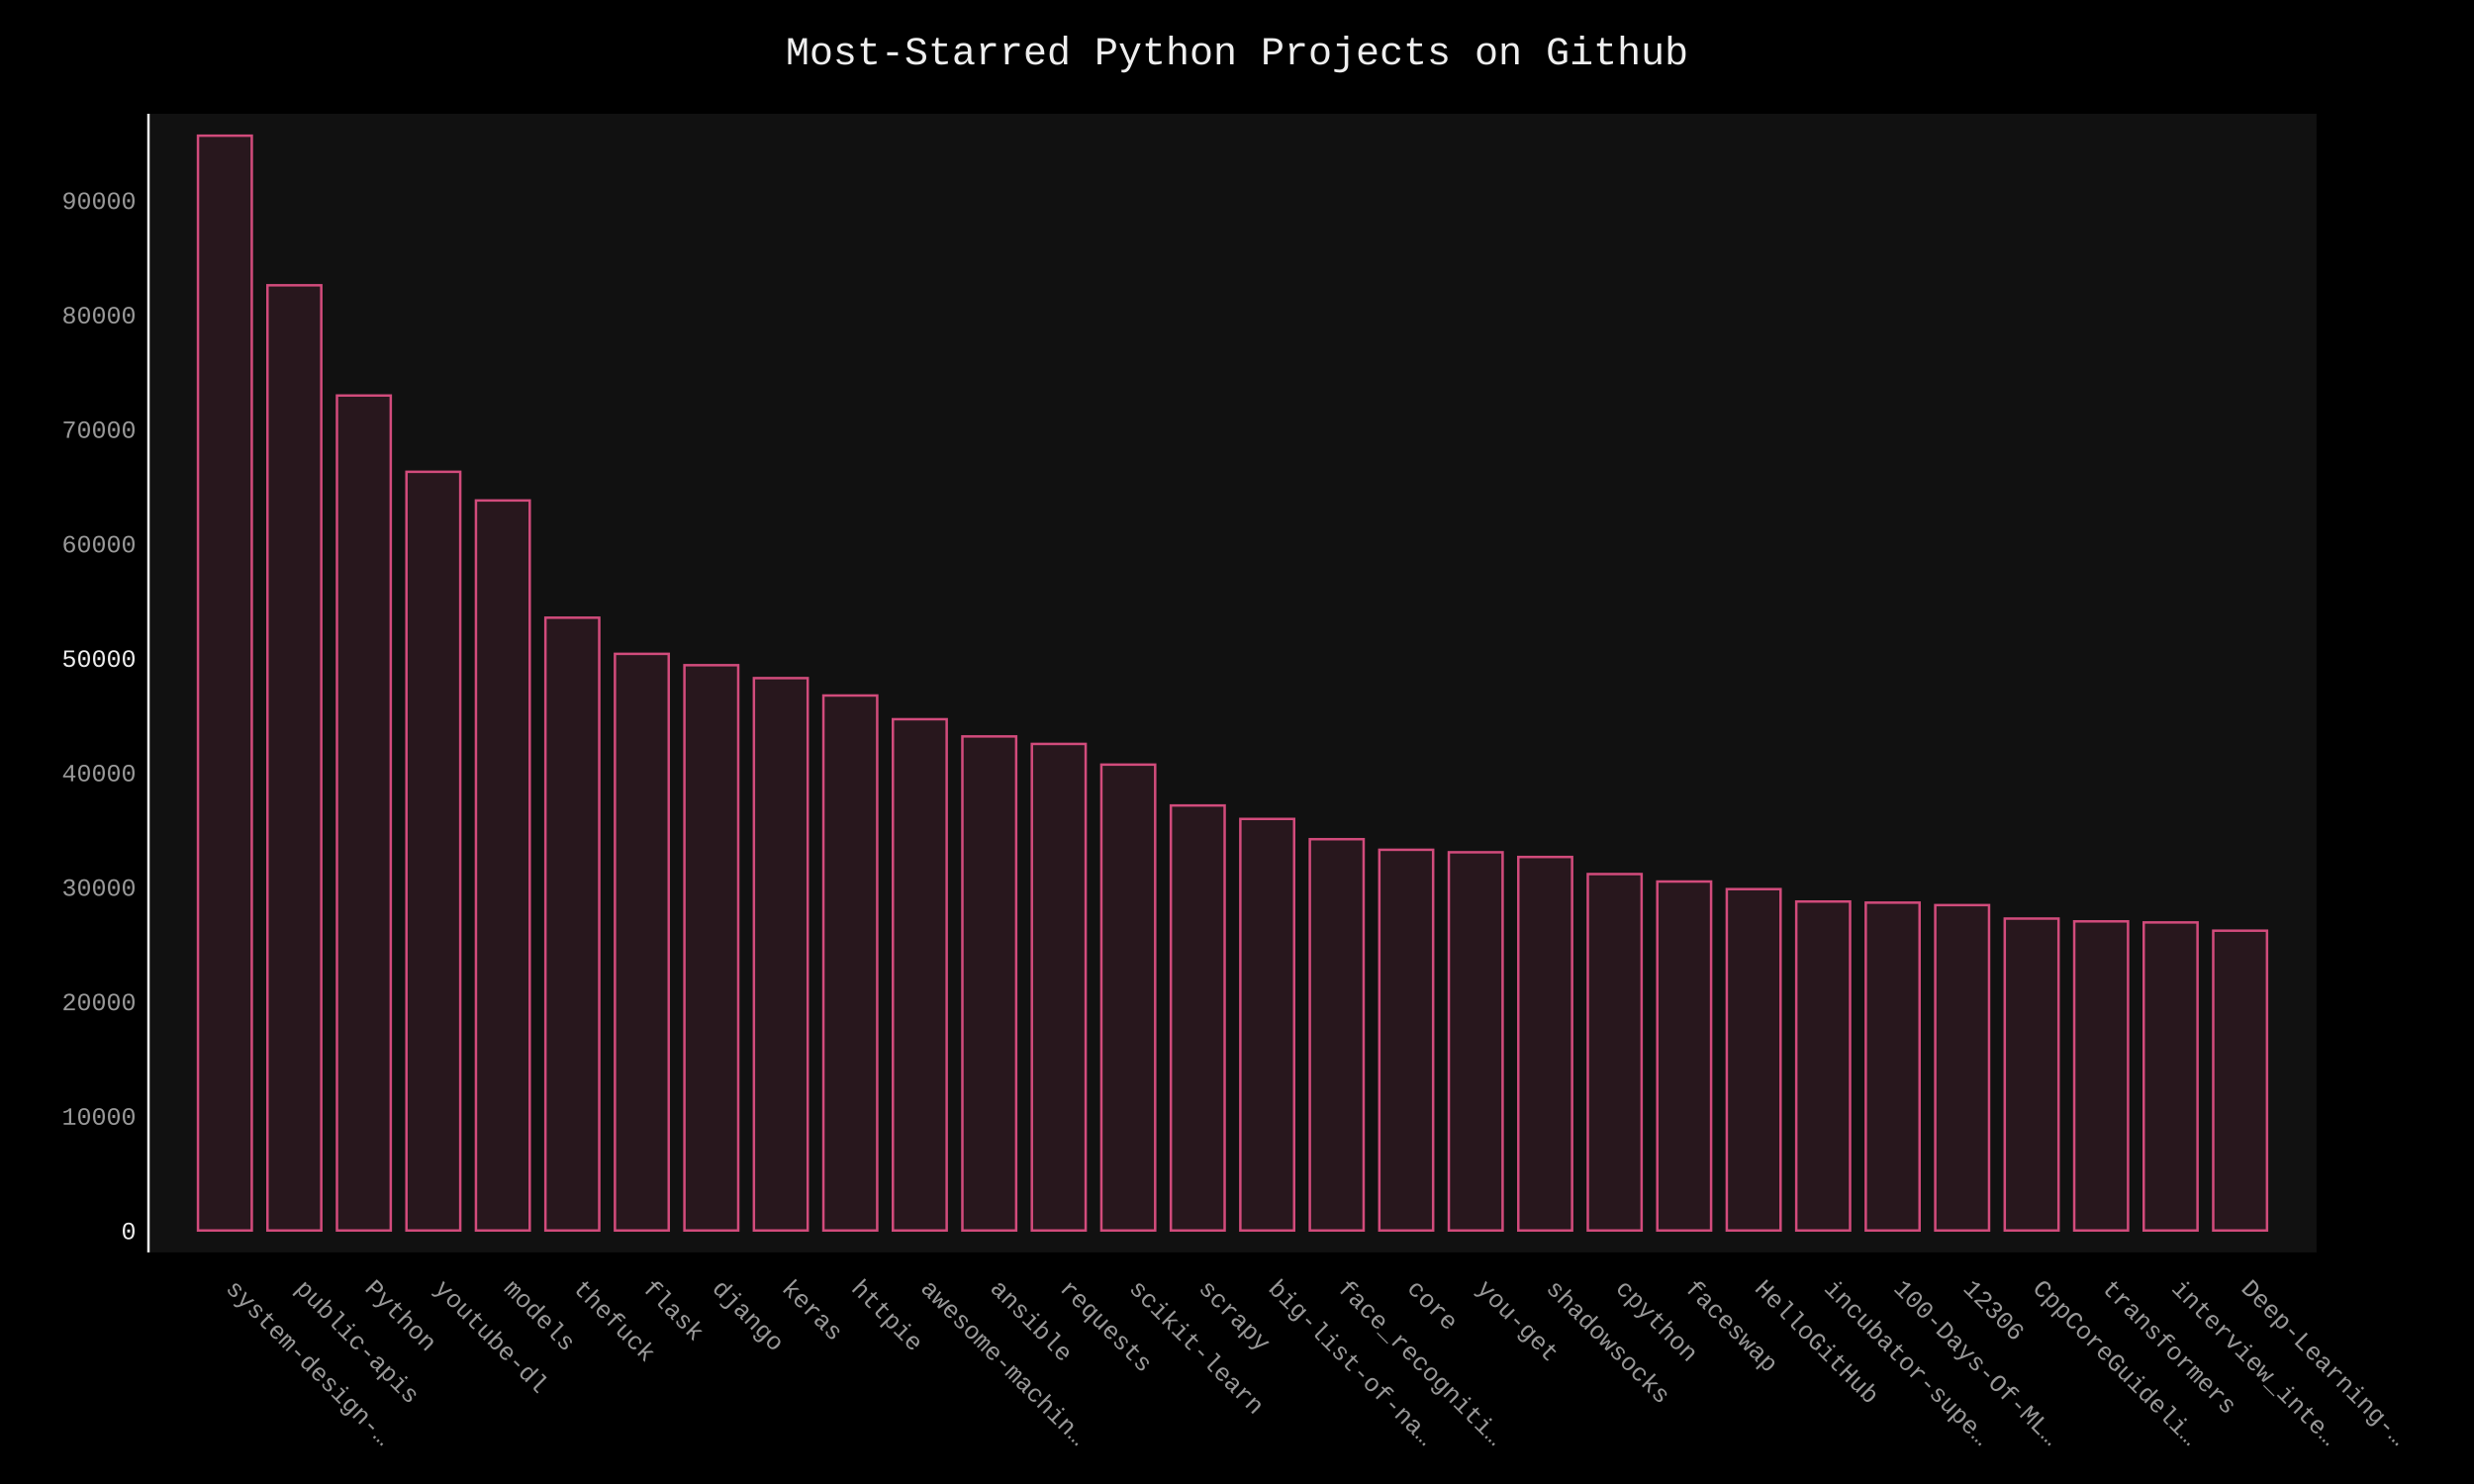
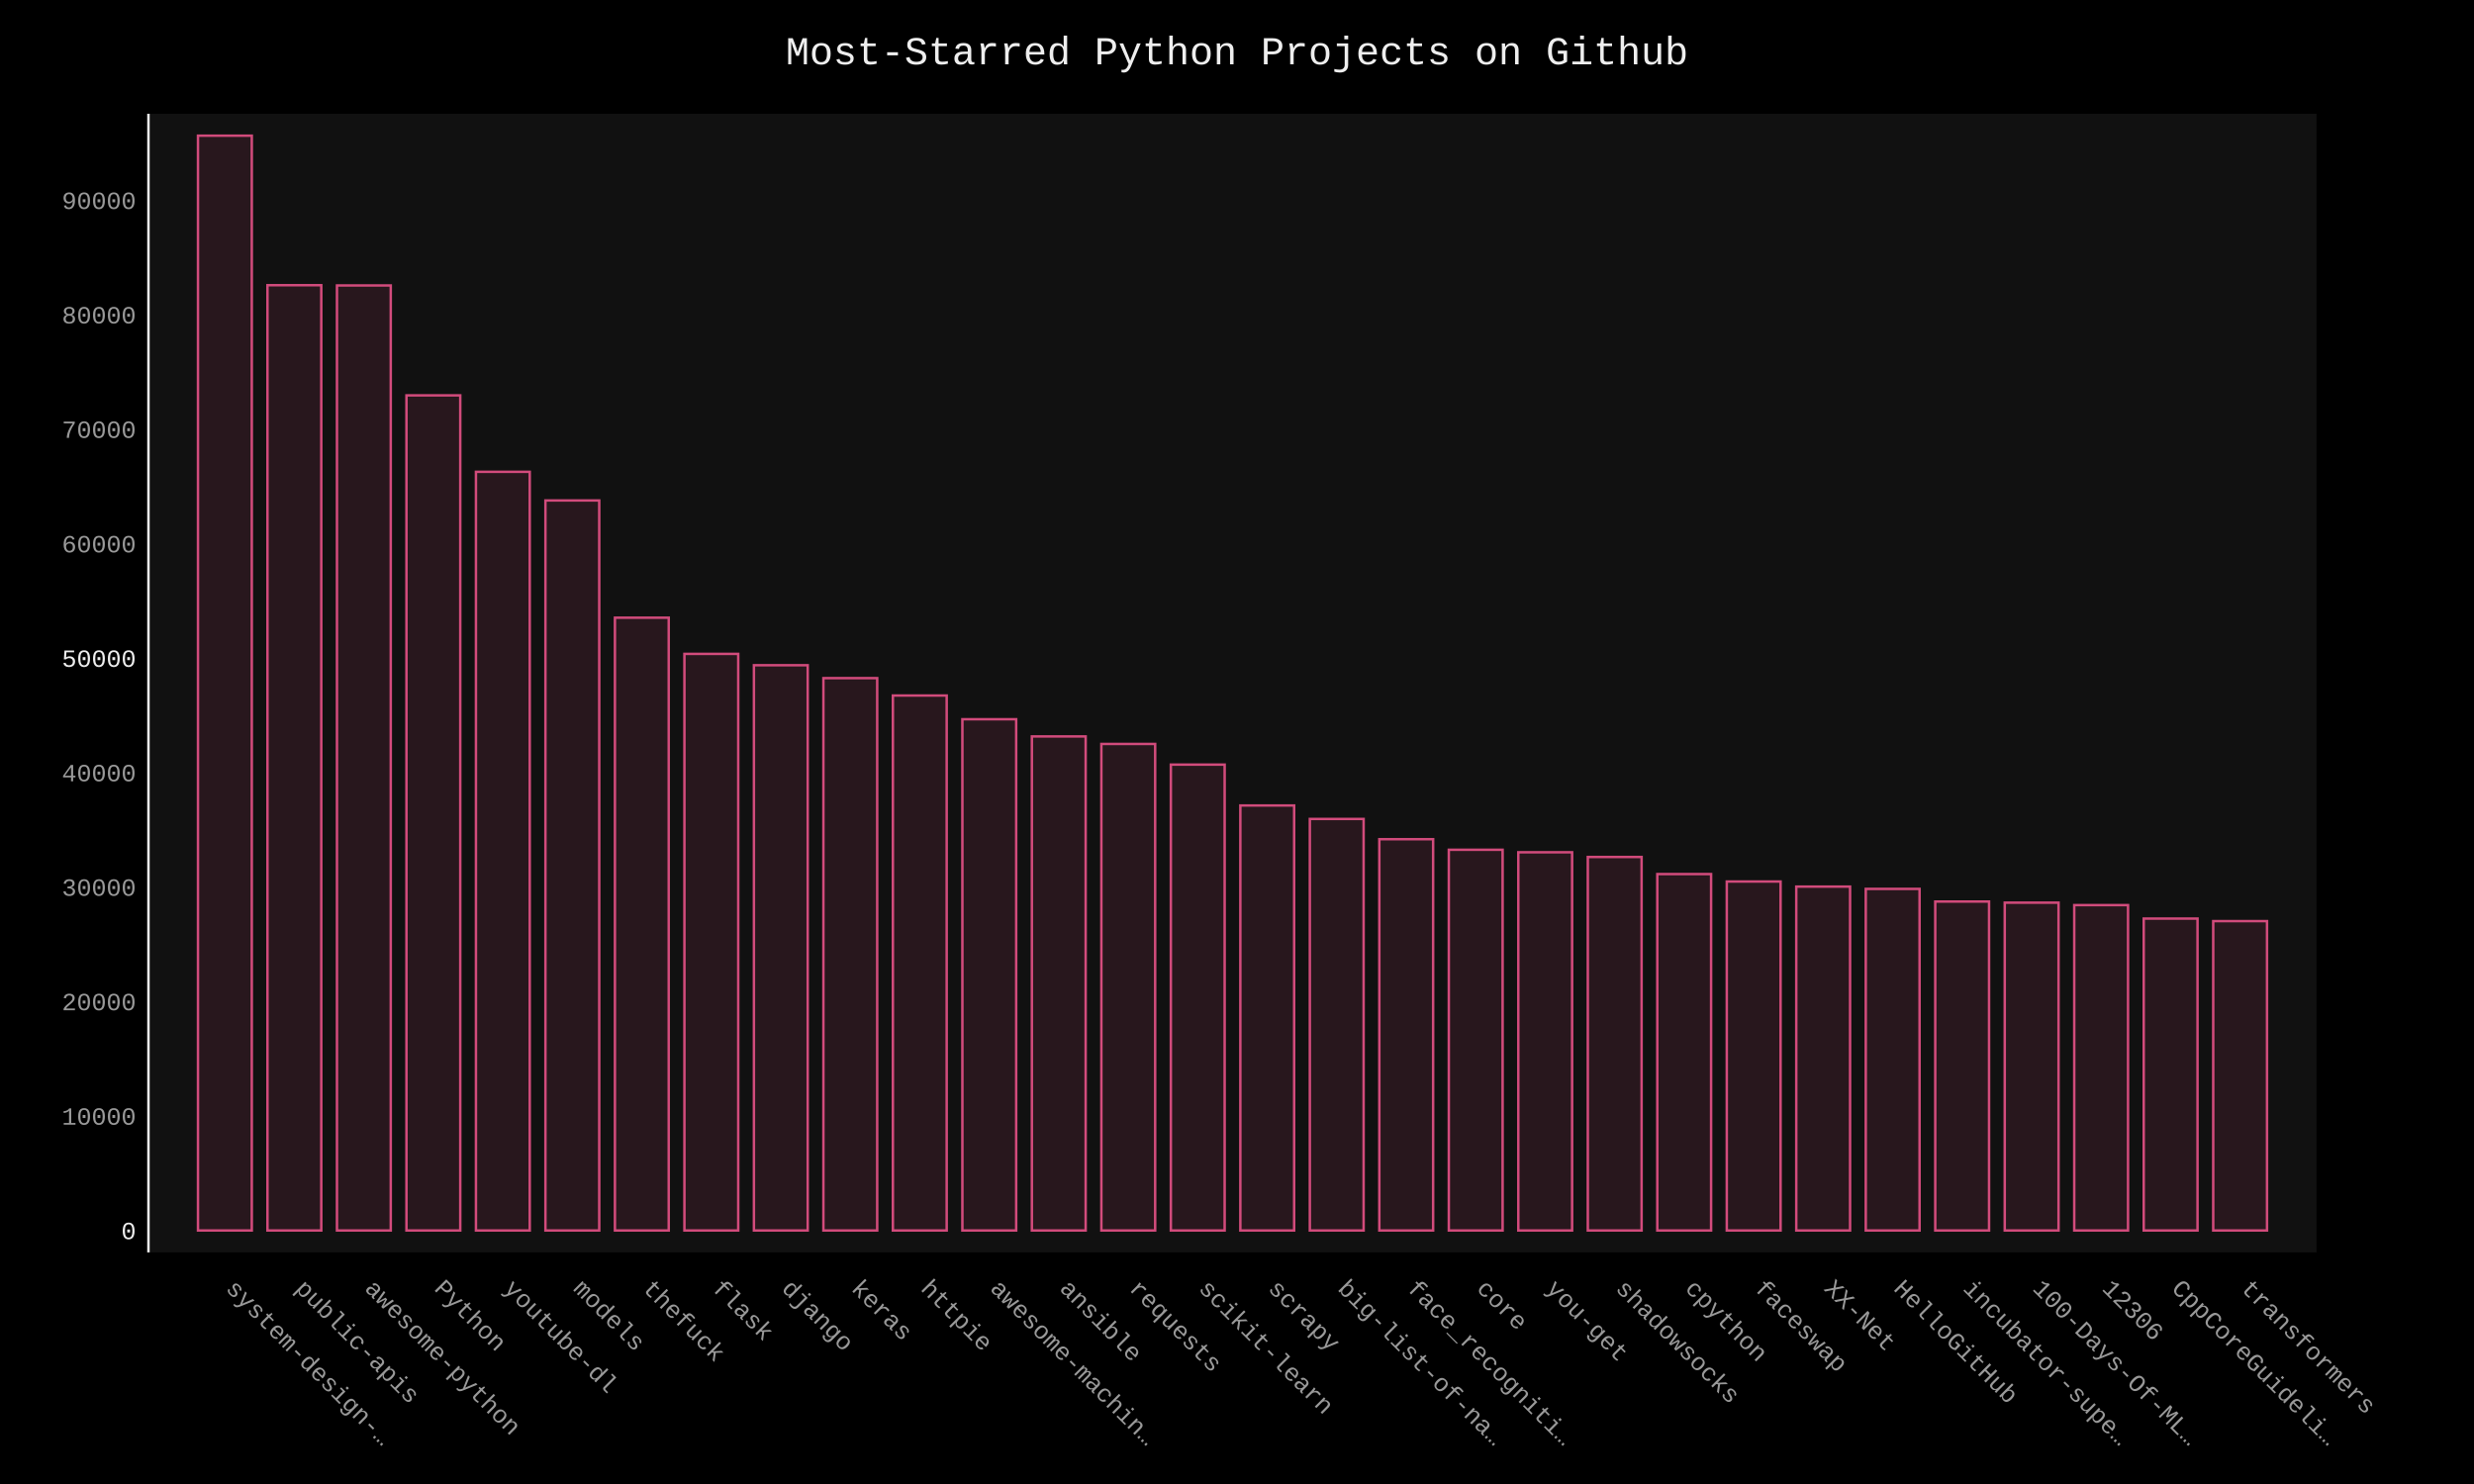
- <svg xmlns="http://www.w3.org/2000/svg" id="chart-4fc70b55-bfdc-4ae1-ae7c-b26b2281c192" class="pygal-chart" viewBox="0 0 1000 600">
+ <svg xmlns="http://www.w3.org/2000/svg" xmlns:xlink="http://www.w3.org/1999/xlink" id="chart-037fef9d-68da-4c1b-a8fa-d8a69ed8ca5d" class="pygal-chart" viewBox="0 0 1000 600">
  <defs>
-     <style type="text/css">#chart-4fc70b55-bfdc-4ae1-ae7c-b26b2281c192{-webkit-user-select:none;-webkit-font-smoothing:antialiased;font-family:Consolas,"Liberation Mono",Menlo,Courier,monospace}#chart-4fc70b55-bfdc-4ae1-ae7c-b26b2281c192 .title{font-family:Consolas,"Liberation Mono",Menlo,Courier,monospace;font-size:16px}#chart-4fc70b55-bfdc-4ae1-ae7c-b26b2281c192 .legends .legend text{font-family:Consolas,"Liberation Mono",Menlo,Courier,monospace;font-size:14px}#chart-4fc70b55-bfdc-4ae1-ae7c-b26b2281c192 .axis text{font-family:Consolas,"Liberation Mono",Menlo,Courier,monospace;font-size:10px}#chart-4fc70b55-bfdc-4ae1-ae7c-b26b2281c192 .axis text.major{font-family:Consolas,"Liberation Mono",Menlo,Courier,monospace;font-size:10px}#chart-4fc70b55-bfdc-4ae1-ae7c-b26b2281c192 .text-overlay text.value{font-family:Consolas,"Liberation Mono",Menlo,Courier,monospace;font-size:16px}#chart-4fc70b55-bfdc-4ae1-ae7c-b26b2281c192 .text-overlay text.label{font-family:Consolas,"Liberation Mono",Menlo,Courier,monospace;font-size:10px}#chart-4fc70b55-bfdc-4ae1-ae7c-b26b2281c192 .tooltip{font-family:Consolas,"Liberation Mono",Menlo,Courier,monospace;font-size:14px}#chart-4fc70b55-bfdc-4ae1-ae7c-b26b2281c192 text.no_data{font-family:Consolas,"Liberation Mono",Menlo,Courier,monospace;font-size:64px}
- #chart-4fc70b55-bfdc-4ae1-ae7c-b26b2281c192{background-color:black}#chart-4fc70b55-bfdc-4ae1-ae7c-b26b2281c192 path,#chart-4fc70b55-bfdc-4ae1-ae7c-b26b2281c192 line,#chart-4fc70b55-bfdc-4ae1-ae7c-b26b2281c192 rect,#chart-4fc70b55-bfdc-4ae1-ae7c-b26b2281c192 circle{-webkit-transition:1s ease-out;-moz-transition:1s ease-out;transition:1s ease-out}#chart-4fc70b55-bfdc-4ae1-ae7c-b26b2281c192 .graph &gt; .background{fill:black}#chart-4fc70b55-bfdc-4ae1-ae7c-b26b2281c192 .plot &gt; .background{fill:#111}#chart-4fc70b55-bfdc-4ae1-ae7c-b26b2281c192 .graph{fill:#999}#chart-4fc70b55-bfdc-4ae1-ae7c-b26b2281c192 text.no_data{fill:#eee}#chart-4fc70b55-bfdc-4ae1-ae7c-b26b2281c192 .title{fill:#eee}#chart-4fc70b55-bfdc-4ae1-ae7c-b26b2281c192 .legends .legend text{fill:#999}#chart-4fc70b55-bfdc-4ae1-ae7c-b26b2281c192 .legends .legend:hover text{fill:#eee}#chart-4fc70b55-bfdc-4ae1-ae7c-b26b2281c192 .axis .line{stroke:#eee}#chart-4fc70b55-bfdc-4ae1-ae7c-b26b2281c192 .axis .guide.line{stroke:#555}#chart-4fc70b55-bfdc-4ae1-ae7c-b26b2281c192 .axis .major.line{stroke:#999}#chart-4fc70b55-bfdc-4ae1-ae7c-b26b2281c192 .axis text.major{fill:#eee}#chart-4fc70b55-bfdc-4ae1-ae7c-b26b2281c192 .axis.y .guides:hover .guide.line,#chart-4fc70b55-bfdc-4ae1-ae7c-b26b2281c192 .line-graph .axis.x .guides:hover .guide.line,#chart-4fc70b55-bfdc-4ae1-ae7c-b26b2281c192 .stackedline-graph .axis.x .guides:hover .guide.line,#chart-4fc70b55-bfdc-4ae1-ae7c-b26b2281c192 .xy-graph .axis.x .guides:hover .guide.line{stroke:#eee}#chart-4fc70b55-bfdc-4ae1-ae7c-b26b2281c192 .axis .guides:hover text{fill:#eee}#chart-4fc70b55-bfdc-4ae1-ae7c-b26b2281c192 .reactive{fill-opacity:.1;stroke-opacity:.8}#chart-4fc70b55-bfdc-4ae1-ae7c-b26b2281c192 .ci{stroke:#999}#chart-4fc70b55-bfdc-4ae1-ae7c-b26b2281c192 .reactive.active,#chart-4fc70b55-bfdc-4ae1-ae7c-b26b2281c192 .active .reactive{fill-opacity:.75;stroke-opacity:.9;stroke-width:4}#chart-4fc70b55-bfdc-4ae1-ae7c-b26b2281c192 .ci .reactive.active{stroke-width:1.5}#chart-4fc70b55-bfdc-4ae1-ae7c-b26b2281c192 .series text{fill:#eee}#chart-4fc70b55-bfdc-4ae1-ae7c-b26b2281c192 .tooltip rect{fill:#111;stroke:#eee;-webkit-transition:opacity 1s ease-out;-moz-transition:opacity 1s ease-out;transition:opacity 1s ease-out}#chart-4fc70b55-bfdc-4ae1-ae7c-b26b2281c192 .tooltip .label{fill:#999}#chart-4fc70b55-bfdc-4ae1-ae7c-b26b2281c192 .tooltip .label{fill:#999}#chart-4fc70b55-bfdc-4ae1-ae7c-b26b2281c192 .tooltip .legend{font-size:.8em;fill:#555}#chart-4fc70b55-bfdc-4ae1-ae7c-b26b2281c192 .tooltip .x_label{font-size:.6em;fill:#eee}#chart-4fc70b55-bfdc-4ae1-ae7c-b26b2281c192 .tooltip .xlink{font-size:.5em;text-decoration:underline}#chart-4fc70b55-bfdc-4ae1-ae7c-b26b2281c192 .tooltip .value{font-size:1.5em}#chart-4fc70b55-bfdc-4ae1-ae7c-b26b2281c192 .bound{font-size:.5em}#chart-4fc70b55-bfdc-4ae1-ae7c-b26b2281c192 .max-value{font-size:.75em;fill:#555}#chart-4fc70b55-bfdc-4ae1-ae7c-b26b2281c192 .map-element{fill:#111;stroke:#555 !important}#chart-4fc70b55-bfdc-4ae1-ae7c-b26b2281c192 .map-element .reactive{fill-opacity:inherit;stroke-opacity:inherit}#chart-4fc70b55-bfdc-4ae1-ae7c-b26b2281c192 .color-0,#chart-4fc70b55-bfdc-4ae1-ae7c-b26b2281c192 .color-0 a:visited{stroke:#ff5995;fill:#ff5995}#chart-4fc70b55-bfdc-4ae1-ae7c-b26b2281c192 .text-overlay .color-0 text{fill:black}
- #chart-4fc70b55-bfdc-4ae1-ae7c-b26b2281c192 text.no_data{text-anchor:middle}#chart-4fc70b55-bfdc-4ae1-ae7c-b26b2281c192 .guide.line{fill:none}#chart-4fc70b55-bfdc-4ae1-ae7c-b26b2281c192 .centered{text-anchor:middle}#chart-4fc70b55-bfdc-4ae1-ae7c-b26b2281c192 .title{text-anchor:middle}#chart-4fc70b55-bfdc-4ae1-ae7c-b26b2281c192 .legends .legend text{fill-opacity:1}#chart-4fc70b55-bfdc-4ae1-ae7c-b26b2281c192 .axis.x text{text-anchor:middle}#chart-4fc70b55-bfdc-4ae1-ae7c-b26b2281c192 .axis.x:not(.web) text[transform]{text-anchor:start}#chart-4fc70b55-bfdc-4ae1-ae7c-b26b2281c192 .axis.x:not(.web) text[transform].backwards{text-anchor:end}#chart-4fc70b55-bfdc-4ae1-ae7c-b26b2281c192 .axis.y text{text-anchor:end}#chart-4fc70b55-bfdc-4ae1-ae7c-b26b2281c192 .axis.y text[transform].backwards{text-anchor:start}#chart-4fc70b55-bfdc-4ae1-ae7c-b26b2281c192 .axis.y2 text{text-anchor:start}#chart-4fc70b55-bfdc-4ae1-ae7c-b26b2281c192 .axis.y2 text[transform].backwards{text-anchor:end}#chart-4fc70b55-bfdc-4ae1-ae7c-b26b2281c192 .axis .guide.line{stroke-dasharray:4,4}#chart-4fc70b55-bfdc-4ae1-ae7c-b26b2281c192 .axis .major.guide.line{stroke-dasharray:6,6}#chart-4fc70b55-bfdc-4ae1-ae7c-b26b2281c192 .horizontal .axis.y .guide.line,#chart-4fc70b55-bfdc-4ae1-ae7c-b26b2281c192 .horizontal .axis.y2 .guide.line,#chart-4fc70b55-bfdc-4ae1-ae7c-b26b2281c192 .vertical .axis.x .guide.line{opacity:0}#chart-4fc70b55-bfdc-4ae1-ae7c-b26b2281c192 .horizontal .axis.always_show .guide.line,#chart-4fc70b55-bfdc-4ae1-ae7c-b26b2281c192 .vertical .axis.always_show .guide.line{opacity:1 !important}#chart-4fc70b55-bfdc-4ae1-ae7c-b26b2281c192 .axis.y .guides:hover .guide.line,#chart-4fc70b55-bfdc-4ae1-ae7c-b26b2281c192 .axis.y2 .guides:hover .guide.line,#chart-4fc70b55-bfdc-4ae1-ae7c-b26b2281c192 .axis.x .guides:hover .guide.line{opacity:1}#chart-4fc70b55-bfdc-4ae1-ae7c-b26b2281c192 .axis .guides:hover text{opacity:1}#chart-4fc70b55-bfdc-4ae1-ae7c-b26b2281c192 .nofill{fill:none}#chart-4fc70b55-bfdc-4ae1-ae7c-b26b2281c192 .subtle-fill{fill-opacity:.2}#chart-4fc70b55-bfdc-4ae1-ae7c-b26b2281c192 .dot{stroke-width:1px;fill-opacity:1}#chart-4fc70b55-bfdc-4ae1-ae7c-b26b2281c192 .dot.active{stroke-width:5px}#chart-4fc70b55-bfdc-4ae1-ae7c-b26b2281c192 .dot.negative{fill:transparent}#chart-4fc70b55-bfdc-4ae1-ae7c-b26b2281c192 text,#chart-4fc70b55-bfdc-4ae1-ae7c-b26b2281c192 tspan{stroke:none !important}#chart-4fc70b55-bfdc-4ae1-ae7c-b26b2281c192 .series text.active{opacity:1}#chart-4fc70b55-bfdc-4ae1-ae7c-b26b2281c192 .tooltip rect{fill-opacity:.95;stroke-width:.5}#chart-4fc70b55-bfdc-4ae1-ae7c-b26b2281c192 .tooltip text{fill-opacity:1}#chart-4fc70b55-bfdc-4ae1-ae7c-b26b2281c192 .showable{visibility:hidden}#chart-4fc70b55-bfdc-4ae1-ae7c-b26b2281c192 .showable.shown{visibility:visible}#chart-4fc70b55-bfdc-4ae1-ae7c-b26b2281c192 .gauge-background{fill:rgba(229,229,229,1);stroke:none}#chart-4fc70b55-bfdc-4ae1-ae7c-b26b2281c192 .bg-lines{stroke:black;stroke-width:2px}</style>
+     <style type="text/css">#chart-037fef9d-68da-4c1b-a8fa-d8a69ed8ca5d{-webkit-user-select:none;-webkit-font-smoothing:antialiased;font-family:Consolas,"Liberation Mono",Menlo,Courier,monospace}#chart-037fef9d-68da-4c1b-a8fa-d8a69ed8ca5d .title{font-family:Consolas,"Liberation Mono",Menlo,Courier,monospace;font-size:16px}#chart-037fef9d-68da-4c1b-a8fa-d8a69ed8ca5d .legends .legend text{font-family:Consolas,"Liberation Mono",Menlo,Courier,monospace;font-size:14px}#chart-037fef9d-68da-4c1b-a8fa-d8a69ed8ca5d .axis text{font-family:Consolas,"Liberation Mono",Menlo,Courier,monospace;font-size:10px}#chart-037fef9d-68da-4c1b-a8fa-d8a69ed8ca5d .axis text.major{font-family:Consolas,"Liberation Mono",Menlo,Courier,monospace;font-size:10px}#chart-037fef9d-68da-4c1b-a8fa-d8a69ed8ca5d .text-overlay text.value{font-family:Consolas,"Liberation Mono",Menlo,Courier,monospace;font-size:16px}#chart-037fef9d-68da-4c1b-a8fa-d8a69ed8ca5d .text-overlay text.label{font-family:Consolas,"Liberation Mono",Menlo,Courier,monospace;font-size:10px}#chart-037fef9d-68da-4c1b-a8fa-d8a69ed8ca5d .tooltip{font-family:Consolas,"Liberation Mono",Menlo,Courier,monospace;font-size:14px}#chart-037fef9d-68da-4c1b-a8fa-d8a69ed8ca5d text.no_data{font-family:Consolas,"Liberation Mono",Menlo,Courier,monospace;font-size:64px}
+ #chart-037fef9d-68da-4c1b-a8fa-d8a69ed8ca5d{background-color:black}#chart-037fef9d-68da-4c1b-a8fa-d8a69ed8ca5d path,#chart-037fef9d-68da-4c1b-a8fa-d8a69ed8ca5d line,#chart-037fef9d-68da-4c1b-a8fa-d8a69ed8ca5d rect,#chart-037fef9d-68da-4c1b-a8fa-d8a69ed8ca5d circle{-webkit-transition:1s ease-out;-moz-transition:1s ease-out;transition:1s ease-out}#chart-037fef9d-68da-4c1b-a8fa-d8a69ed8ca5d .graph &gt; .background{fill:black}#chart-037fef9d-68da-4c1b-a8fa-d8a69ed8ca5d .plot &gt; .background{fill:#111}#chart-037fef9d-68da-4c1b-a8fa-d8a69ed8ca5d .graph{fill:#999}#chart-037fef9d-68da-4c1b-a8fa-d8a69ed8ca5d text.no_data{fill:#eee}#chart-037fef9d-68da-4c1b-a8fa-d8a69ed8ca5d .title{fill:#eee}#chart-037fef9d-68da-4c1b-a8fa-d8a69ed8ca5d .legends .legend text{fill:#999}#chart-037fef9d-68da-4c1b-a8fa-d8a69ed8ca5d .legends .legend:hover text{fill:#eee}#chart-037fef9d-68da-4c1b-a8fa-d8a69ed8ca5d .axis .line{stroke:#eee}#chart-037fef9d-68da-4c1b-a8fa-d8a69ed8ca5d .axis .guide.line{stroke:#555}#chart-037fef9d-68da-4c1b-a8fa-d8a69ed8ca5d .axis .major.line{stroke:#999}#chart-037fef9d-68da-4c1b-a8fa-d8a69ed8ca5d .axis text.major{fill:#eee}#chart-037fef9d-68da-4c1b-a8fa-d8a69ed8ca5d .axis.y .guides:hover .guide.line,#chart-037fef9d-68da-4c1b-a8fa-d8a69ed8ca5d .line-graph .axis.x .guides:hover .guide.line,#chart-037fef9d-68da-4c1b-a8fa-d8a69ed8ca5d .stackedline-graph .axis.x .guides:hover .guide.line,#chart-037fef9d-68da-4c1b-a8fa-d8a69ed8ca5d .xy-graph .axis.x .guides:hover .guide.line{stroke:#eee}#chart-037fef9d-68da-4c1b-a8fa-d8a69ed8ca5d .axis .guides:hover text{fill:#eee}#chart-037fef9d-68da-4c1b-a8fa-d8a69ed8ca5d .reactive{fill-opacity:.1;stroke-opacity:.8}#chart-037fef9d-68da-4c1b-a8fa-d8a69ed8ca5d .ci{stroke:#999}#chart-037fef9d-68da-4c1b-a8fa-d8a69ed8ca5d .reactive.active,#chart-037fef9d-68da-4c1b-a8fa-d8a69ed8ca5d .active .reactive{fill-opacity:.75;stroke-opacity:.9;stroke-width:4}#chart-037fef9d-68da-4c1b-a8fa-d8a69ed8ca5d .ci .reactive.active{stroke-width:1.5}#chart-037fef9d-68da-4c1b-a8fa-d8a69ed8ca5d .series text{fill:#eee}#chart-037fef9d-68da-4c1b-a8fa-d8a69ed8ca5d .tooltip rect{fill:#111;stroke:#eee;-webkit-transition:opacity 1s ease-out;-moz-transition:opacity 1s ease-out;transition:opacity 1s ease-out}#chart-037fef9d-68da-4c1b-a8fa-d8a69ed8ca5d .tooltip .label{fill:#999}#chart-037fef9d-68da-4c1b-a8fa-d8a69ed8ca5d .tooltip .label{fill:#999}#chart-037fef9d-68da-4c1b-a8fa-d8a69ed8ca5d .tooltip .legend{font-size:.8em;fill:#555}#chart-037fef9d-68da-4c1b-a8fa-d8a69ed8ca5d .tooltip .x_label{font-size:.6em;fill:#eee}#chart-037fef9d-68da-4c1b-a8fa-d8a69ed8ca5d .tooltip .xlink{font-size:.5em;text-decoration:underline}#chart-037fef9d-68da-4c1b-a8fa-d8a69ed8ca5d .tooltip .value{font-size:1.5em}#chart-037fef9d-68da-4c1b-a8fa-d8a69ed8ca5d .bound{font-size:.5em}#chart-037fef9d-68da-4c1b-a8fa-d8a69ed8ca5d .max-value{font-size:.75em;fill:#555}#chart-037fef9d-68da-4c1b-a8fa-d8a69ed8ca5d .map-element{fill:#111;stroke:#555 !important}#chart-037fef9d-68da-4c1b-a8fa-d8a69ed8ca5d .map-element .reactive{fill-opacity:inherit;stroke-opacity:inherit}#chart-037fef9d-68da-4c1b-a8fa-d8a69ed8ca5d .color-0,#chart-037fef9d-68da-4c1b-a8fa-d8a69ed8ca5d .color-0 a:visited{stroke:#ff5995;fill:#ff5995}#chart-037fef9d-68da-4c1b-a8fa-d8a69ed8ca5d .text-overlay .color-0 text{fill:black}
+ #chart-037fef9d-68da-4c1b-a8fa-d8a69ed8ca5d text.no_data{text-anchor:middle}#chart-037fef9d-68da-4c1b-a8fa-d8a69ed8ca5d .guide.line{fill:none}#chart-037fef9d-68da-4c1b-a8fa-d8a69ed8ca5d .centered{text-anchor:middle}#chart-037fef9d-68da-4c1b-a8fa-d8a69ed8ca5d .title{text-anchor:middle}#chart-037fef9d-68da-4c1b-a8fa-d8a69ed8ca5d .legends .legend text{fill-opacity:1}#chart-037fef9d-68da-4c1b-a8fa-d8a69ed8ca5d .axis.x text{text-anchor:middle}#chart-037fef9d-68da-4c1b-a8fa-d8a69ed8ca5d .axis.x:not(.web) text[transform]{text-anchor:start}#chart-037fef9d-68da-4c1b-a8fa-d8a69ed8ca5d .axis.x:not(.web) text[transform].backwards{text-anchor:end}#chart-037fef9d-68da-4c1b-a8fa-d8a69ed8ca5d .axis.y text{text-anchor:end}#chart-037fef9d-68da-4c1b-a8fa-d8a69ed8ca5d .axis.y text[transform].backwards{text-anchor:start}#chart-037fef9d-68da-4c1b-a8fa-d8a69ed8ca5d .axis.y2 text{text-anchor:start}#chart-037fef9d-68da-4c1b-a8fa-d8a69ed8ca5d .axis.y2 text[transform].backwards{text-anchor:end}#chart-037fef9d-68da-4c1b-a8fa-d8a69ed8ca5d .axis .guide.line{stroke-dasharray:4,4}#chart-037fef9d-68da-4c1b-a8fa-d8a69ed8ca5d .axis .major.guide.line{stroke-dasharray:6,6}#chart-037fef9d-68da-4c1b-a8fa-d8a69ed8ca5d .horizontal .axis.y .guide.line,#chart-037fef9d-68da-4c1b-a8fa-d8a69ed8ca5d .horizontal .axis.y2 .guide.line,#chart-037fef9d-68da-4c1b-a8fa-d8a69ed8ca5d .vertical .axis.x .guide.line{opacity:0}#chart-037fef9d-68da-4c1b-a8fa-d8a69ed8ca5d .horizontal .axis.always_show .guide.line,#chart-037fef9d-68da-4c1b-a8fa-d8a69ed8ca5d .vertical .axis.always_show .guide.line{opacity:1 !important}#chart-037fef9d-68da-4c1b-a8fa-d8a69ed8ca5d .axis.y .guides:hover .guide.line,#chart-037fef9d-68da-4c1b-a8fa-d8a69ed8ca5d .axis.y2 .guides:hover .guide.line,#chart-037fef9d-68da-4c1b-a8fa-d8a69ed8ca5d .axis.x .guides:hover .guide.line{opacity:1}#chart-037fef9d-68da-4c1b-a8fa-d8a69ed8ca5d .axis .guides:hover text{opacity:1}#chart-037fef9d-68da-4c1b-a8fa-d8a69ed8ca5d .nofill{fill:none}#chart-037fef9d-68da-4c1b-a8fa-d8a69ed8ca5d .subtle-fill{fill-opacity:.2}#chart-037fef9d-68da-4c1b-a8fa-d8a69ed8ca5d .dot{stroke-width:1px;fill-opacity:1}#chart-037fef9d-68da-4c1b-a8fa-d8a69ed8ca5d .dot.active{stroke-width:5px}#chart-037fef9d-68da-4c1b-a8fa-d8a69ed8ca5d .dot.negative{fill:transparent}#chart-037fef9d-68da-4c1b-a8fa-d8a69ed8ca5d text,#chart-037fef9d-68da-4c1b-a8fa-d8a69ed8ca5d tspan{stroke:none !important}#chart-037fef9d-68da-4c1b-a8fa-d8a69ed8ca5d .series text.active{opacity:1}#chart-037fef9d-68da-4c1b-a8fa-d8a69ed8ca5d .tooltip rect{fill-opacity:.95;stroke-width:.5}#chart-037fef9d-68da-4c1b-a8fa-d8a69ed8ca5d .tooltip text{fill-opacity:1}#chart-037fef9d-68da-4c1b-a8fa-d8a69ed8ca5d .showable{visibility:hidden}#chart-037fef9d-68da-4c1b-a8fa-d8a69ed8ca5d .showable.shown{visibility:visible}#chart-037fef9d-68da-4c1b-a8fa-d8a69ed8ca5d .gauge-background{fill:rgba(229,229,229,1);stroke:none}#chart-037fef9d-68da-4c1b-a8fa-d8a69ed8ca5d .bg-lines{stroke:black;stroke-width:2px}</style>
  </defs>
  <g class="graph bar-graph vertical">
    <rect x="0" y="0" width="1000" height="600" class="background" />
    <g transform="translate(60, 46)" class="plot">
      <rect x="0" y="0" width="876.36" height="460.36" class="background" />
      <g class="axis y">
        <g class="guides">
          <text x="-5" y="455.007" class="major">0</text>
        </g>
        <g class="guides">
-           <text x="-5" y="408.724" class="">10000</text>
-         </g>
-         <g class="guides">
-           <text x="-5" y="362.442" class="">20000</text>
-         </g>
-         <g class="guides">
-           <text x="-5" y="316.159" class="">30000</text>
-         </g>
-         <g class="guides">
-           <text x="-5" y="269.876" class="">40000</text>
-         </g>
-         <g class="guides">
-           <text x="-5" y="223.593" class="major">50000</text>
-         </g>
-         <g class="guides">
-           <text x="-5" y="177.31" class="">60000</text>
-         </g>
-         <g class="guides">
-           <text x="-5" y="131.027" class="">70000</text>
-         </g>
-         <g class="guides">
-           <text x="-5" y="84.744" class="">80000</text>
-         </g>
-         <g class="guides">
-           <text x="-5" y="38.461" class="">90000</text>
+           <text x="-5" y="408.727" class="">10000</text>
+         </g>
+         <g class="guides">
+           <text x="-5" y="362.446" class="">20000</text>
+         </g>
+         <g class="guides">
+           <text x="-5" y="316.166" class="">30000</text>
+         </g>
+         <g class="guides">
+           <text x="-5" y="269.885" class="">40000</text>
+         </g>
+         <g class="guides">
+           <text x="-5" y="223.605" class="major">50000</text>
+         </g>
+         <g class="guides">
+           <text x="-5" y="177.324" class="">60000</text>
+         </g>
+         <g class="guides">
+           <text x="-5" y="131.044" class="">70000</text>
+         </g>
+         <g class="guides">
+           <text x="-5" y="84.764" class="">80000</text>
+         </g>
+         <g class="guides">
+           <text x="-5" y="38.483" class="">90000</text>
        </g>
      </g>
      <g class="axis x">
        <path d="M0 0 v460.36" class="line" />
        <g class="guides">
          <path d="M30.897 0 v460.36" class="guide line" />
          <text x="30.897" y="475.36" class="" transform="rotate(45 30.89732 475.3604)">system-design-…</text>
        </g>
        <g class="guides">
          <path d="M58.986 0 v460.36" class="guide line" />
          <text x="58.986" y="475.36" class="" transform="rotate(45 58.9858 475.3604)">public-apis</text>
        </g>
        <g class="guides">
          <path d="M87.074 0 v460.36" class="guide line" />
-           <text x="87.074" y="475.36" class="" transform="rotate(45 87.07427 475.3604)">Python</text>
+           <text x="87.074" y="475.36" class="" transform="rotate(45 87.07427 475.3604)">awesome-python</text>
        </g>
        <g class="guides">
          <path d="M115.163 0 v460.36" class="guide line" />
-           <text x="115.163" y="475.36" class="" transform="rotate(45 115.1627 475.3604)">youtube-dl</text>
+           <text x="115.163" y="475.36" class="" transform="rotate(45 115.1627 475.3604)">Python</text>
        </g>
        <g class="guides">
          <path d="M143.251 0 v460.36" class="guide line" />
-           <text x="143.251" y="475.36" class="" transform="rotate(45 143.2512 475.3604)">models</text>
+           <text x="143.251" y="475.36" class="" transform="rotate(45 143.2512 475.3604)">youtube-dl</text>
        </g>
        <g class="guides">
          <path d="M171.34 0 v460.36" class="guide line" />
-           <text x="171.34" y="475.36" class="" transform="rotate(45 171.3397 475.3604)">thefuck</text>
+           <text x="171.34" y="475.36" class="" transform="rotate(45 171.3397 475.3604)">models</text>
        </g>
        <g class="guides">
          <path d="M199.428 0 v460.36" class="guide line" />
-           <text x="199.428" y="475.36" class="" transform="rotate(45 199.4282 475.3604)">flask</text>
+           <text x="199.428" y="475.36" class="" transform="rotate(45 199.4282 475.3604)">thefuck</text>
        </g>
        <g class="guides">
          <path d="M227.517 0 v460.36" class="guide line" />
-           <text x="227.517" y="475.36" class="" transform="rotate(45 227.5166 475.3604)">django</text>
+           <text x="227.517" y="475.36" class="" transform="rotate(45 227.5166 475.3604)">flask</text>
        </g>
        <g class="guides">
          <path d="M255.605 0 v460.36" class="guide line" />
-           <text x="255.605" y="475.36" class="" transform="rotate(45 255.6051 475.3604)">keras</text>
+           <text x="255.605" y="475.36" class="" transform="rotate(45 255.6051 475.3604)">django</text>
        </g>
        <g class="guides">
          <path d="M283.694 0 v460.36" class="guide line" />
-           <text x="283.694" y="475.36" class="" transform="rotate(45 283.6936 475.3604)">httpie</text>
+           <text x="283.694" y="475.36" class="" transform="rotate(45 283.6936 475.3604)">keras</text>
        </g>
        <g class="guides">
          <path d="M311.782 0 v460.36" class="guide line" />
-           <text x="311.782" y="475.36" class="" transform="rotate(45 311.7821 475.3604)">awesome-machin…</text>
+           <text x="311.782" y="475.36" class="" transform="rotate(45 311.7821 475.3604)">httpie</text>
        </g>
        <g class="guides">
          <path d="M339.871 0 v460.36" class="guide line" />
-           <text x="339.871" y="475.36" class="" transform="rotate(45 339.8705 475.3604)">ansible</text>
+           <text x="339.871" y="475.36" class="" transform="rotate(45 339.8705 475.3604)">awesome-machin…</text>
        </g>
        <g class="guides">
          <path d="M367.959 0 v460.36" class="guide line" />
-           <text x="367.959" y="475.36" class="" transform="rotate(45 367.959 475.3604)">requests</text>
+           <text x="367.959" y="475.36" class="" transform="rotate(45 367.959 475.3604)">ansible</text>
        </g>
        <g class="guides">
          <path d="M396.047 0 v460.36" class="guide line" />
-           <text x="396.047" y="475.36" class="" transform="rotate(45 396.0475 475.3604)">scikit-learn</text>
+           <text x="396.047" y="475.36" class="" transform="rotate(45 396.0475 475.3604)">requests</text>
        </g>
        <g class="guides">
          <path d="M424.136 0 v460.36" class="guide line" />
-           <text x="424.136" y="475.36" class="" transform="rotate(45 424.136 475.3604)">scrapy</text>
+           <text x="424.136" y="475.36" class="" transform="rotate(45 424.136 475.3604)">scikit-learn</text>
        </g>
        <g class="guides">
          <path d="M452.224 0 v460.36" class="guide line" />
-           <text x="452.224" y="475.36" class="" transform="rotate(45 452.2244 475.3604)">big-list-of-na…</text>
+           <text x="452.224" y="475.36" class="" transform="rotate(45 452.2244 475.3604)">scrapy</text>
        </g>
        <g class="guides">
          <path d="M480.313 0 v460.36" class="guide line" />
-           <text x="480.313" y="475.36" class="" transform="rotate(45 480.3129 475.3604)">face_recogniti…</text>
+           <text x="480.313" y="475.36" class="" transform="rotate(45 480.3129 475.3604)">big-list-of-na…</text>
        </g>
        <g class="guides">
          <path d="M508.401 0 v460.36" class="guide line" />
-           <text x="508.401" y="475.36" class="" transform="rotate(45 508.4014 475.3604)">core</text>
+           <text x="508.401" y="475.36" class="" transform="rotate(45 508.4014 475.3604)">face_recogniti…</text>
        </g>
        <g class="guides">
          <path d="M536.49 0 v460.36" class="guide line" />
-           <text x="536.49" y="475.36" class="" transform="rotate(45 536.4899 475.3604)">you-get</text>
+           <text x="536.49" y="475.36" class="" transform="rotate(45 536.4899 475.3604)">core</text>
        </g>
        <g class="guides">
          <path d="M564.578 0 v460.36" class="guide line" />
-           <text x="564.578" y="475.36" class="" transform="rotate(45 564.5783 475.3604)">shadowsocks</text>
+           <text x="564.578" y="475.36" class="" transform="rotate(45 564.5783 475.3604)">you-get</text>
        </g>
        <g class="guides">
          <path d="M592.667 0 v460.36" class="guide line" />
-           <text x="592.667" y="475.36" class="" transform="rotate(45 592.6668 475.3604)">cpython</text>
+           <text x="592.667" y="475.36" class="" transform="rotate(45 592.6668 475.3604)">shadowsocks</text>
        </g>
        <g class="guides">
          <path d="M620.755 0 v460.36" class="guide line" />
-           <text x="620.755" y="475.36" class="" transform="rotate(45 620.7553 475.3604)">faceswap</text>
+           <text x="620.755" y="475.36" class="" transform="rotate(45 620.7553 475.3604)">cpython</text>
        </g>
        <g class="guides">
          <path d="M648.844 0 v460.36" class="guide line" />
-           <text x="648.844" y="475.36" class="" transform="rotate(45 648.8438 475.3604)">HelloGitHub</text>
+           <text x="648.844" y="475.36" class="" transform="rotate(45 648.8438 475.3604)">faceswap</text>
        </g>
        <g class="guides">
          <path d="M676.932 0 v460.36" class="guide line" />
-           <text x="676.932" y="475.36" class="" transform="rotate(45 676.9322 475.3604)">incubator-supe…</text>
+           <text x="676.932" y="475.36" class="" transform="rotate(45 676.9322 475.3604)">XX-Net</text>
        </g>
        <g class="guides">
          <path d="M705.021 0 v460.36" class="guide line" />
-           <text x="705.021" y="475.36" class="" transform="rotate(45 705.0207 475.3604)">100-Days-Of-ML…</text>
+           <text x="705.021" y="475.36" class="" transform="rotate(45 705.0207 475.3604)">HelloGitHub</text>
        </g>
        <g class="guides">
          <path d="M733.109 0 v460.36" class="guide line" />
-           <text x="733.109" y="475.36" class="" transform="rotate(45 733.1092 475.3604)">12306</text>
+           <text x="733.109" y="475.36" class="" transform="rotate(45 733.1092 475.3604)">incubator-supe…</text>
        </g>
        <g class="guides">
          <path d="M761.198 0 v460.36" class="guide line" />
-           <text x="761.198" y="475.36" class="" transform="rotate(45 761.1976 475.3604)">CppCoreGuideli…</text>
+           <text x="761.198" y="475.36" class="" transform="rotate(45 761.1976 475.3604)">100-Days-Of-ML…</text>
        </g>
        <g class="guides">
          <path d="M789.286 0 v460.36" class="guide line" />
-           <text x="789.286" y="475.36" class="" transform="rotate(45 789.2861 475.3604)">transformers</text>
+           <text x="789.286" y="475.36" class="" transform="rotate(45 789.2861 475.3604)">12306</text>
        </g>
        <g class="guides">
          <path d="M817.375 0 v460.36" class="guide line" />
-           <text x="817.375" y="475.36" class="" transform="rotate(45 817.3746 475.3604)">interview_inte…</text>
+           <text x="817.375" y="475.36" class="" transform="rotate(45 817.3746 475.3604)">CppCoreGuideli…</text>
        </g>
        <g class="guides">
          <path d="M845.463 0 v460.36" class="guide line" />
-           <text x="845.463" y="475.36" class="" transform="rotate(45 845.4631 475.3604)">Deep-Learning-…</text>
+           <text x="845.463" y="475.36" class="" transform="rotate(45 845.4631 475.3604)">transformers</text>
        </g>
      </g>
      <g class="series serie-0 color-0">
        <g class="bars">
          <g class="bar">
-             <rect x="20.021" y="8.853" rx="0" ry="0" width="21.752" height="442.654" class="rect reactive tooltip-trigger" />
-           </g>
-           <g class="bar">
-             <rect x="48.11" y="69.336" rx="0" ry="0" width="21.752" height="382.172" class="rect reactive tooltip-trigger" />
-           </g>
-           <g class="bar">
-             <rect x="76.198" y="113.906" rx="0" ry="0" width="21.752" height="337.601" class="rect reactive tooltip-trigger" />
-           </g>
-           <g class="bar">
-             <rect x="104.287" y="144.749" rx="0" ry="0" width="21.752" height="306.758" class="rect reactive tooltip-trigger" />
-           </g>
-           <g class="bar">
-             <rect x="132.375" y="156.338" rx="0" ry="0" width="21.752" height="295.169" class="rect reactive tooltip-trigger" />
-           </g>
-           <g class="bar">
-             <rect x="160.464" y="203.736" rx="0" ry="0" width="21.752" height="247.771" class="rect reactive tooltip-trigger" />
-           </g>
-           <g class="bar">
-             <rect x="188.552" y="218.353" rx="0" ry="0" width="21.752" height="233.155" class="rect reactive tooltip-trigger" />
-           </g>
-           <g class="bar">
-             <rect x="216.641" y="222.939" rx="0" ry="0" width="21.752" height="228.568" class="rect reactive tooltip-trigger" />
-           </g>
-           <g class="bar">
-             <rect x="244.729" y="228.165" rx="0" ry="0" width="21.752" height="223.343" class="rect reactive tooltip-trigger" />
-           </g>
-           <g class="bar">
-             <rect x="272.818" y="235.195" rx="0" ry="0" width="21.752" height="216.312" class="rect reactive tooltip-trigger" />
-           </g>
-           <g class="bar">
-             <rect x="300.906" y="244.785" rx="0" ry="0" width="21.752" height="206.723" class="rect reactive tooltip-trigger" />
-           </g>
-           <g class="bar">
-             <rect x="328.995" y="251.736" rx="0" ry="0" width="21.752" height="199.771" class="rect reactive tooltip-trigger" />
-           </g>
-           <g class="bar">
-             <rect x="357.083" y="254.773" rx="0" ry="0" width="21.752" height="196.735" class="rect reactive tooltip-trigger" />
-           </g>
-           <g class="bar">
-             <rect x="385.172" y="263.136" rx="0" ry="0" width="21.752" height="188.371" class="rect reactive tooltip-trigger" />
-           </g>
-           <g class="bar">
-             <rect x="413.26" y="279.659" rx="0" ry="0" width="21.752" height="171.848" class="rect reactive tooltip-trigger" />
-           </g>
-           <g class="bar">
-             <rect x="441.349" y="285.102" rx="0" ry="0" width="21.752" height="166.406" class="rect reactive tooltip-trigger" />
-           </g>
-           <g class="bar">
-             <rect x="469.437" y="293.289" rx="0" ry="0" width="21.752" height="158.218" class="rect reactive tooltip-trigger" />
-           </g>
-           <g class="bar">
-             <rect x="497.526" y="297.57" rx="0" ry="0" width="21.752" height="153.937" class="rect reactive tooltip-trigger" />
-           </g>
-           <g class="bar">
-             <rect x="525.614" y="298.575" rx="0" ry="0" width="21.752" height="152.933" class="rect reactive tooltip-trigger" />
-           </g>
-           <g class="bar">
-             <rect x="553.702" y="300.482" rx="0" ry="0" width="21.752" height="151.026" class="rect reactive tooltip-trigger" />
-           </g>
-           <g class="bar">
-             <rect x="581.791" y="307.387" rx="0" ry="0" width="21.752" height="144.12" class="rect reactive tooltip-trigger" />
-           </g>
-           <g class="bar">
-             <rect x="609.879" y="310.405" rx="0" ry="0" width="21.752" height="141.103" class="rect reactive tooltip-trigger" />
-           </g>
-           <g class="bar">
-             <rect x="637.968" y="313.482" rx="0" ry="0" width="21.752" height="138.025" class="rect reactive tooltip-trigger" />
-           </g>
-           <g class="bar">
-             <rect x="666.056" y="318.495" rx="0" ry="0" width="21.752" height="133.012" class="rect reactive tooltip-trigger" />
-           </g>
-           <g class="bar">
-             <rect x="694.145" y="318.944" rx="0" ry="0" width="21.752" height="132.563" class="rect reactive tooltip-trigger" />
-           </g>
-           <g class="bar">
-             <rect x="722.233" y="319.939" rx="0" ry="0" width="21.752" height="131.568" class="rect reactive tooltip-trigger" />
-           </g>
-           <g class="bar">
-             <rect x="750.322" y="325.386" rx="0" ry="0" width="21.752" height="126.121" class="rect reactive tooltip-trigger" />
-           </g>
-           <g class="bar">
-             <rect x="778.41" y="326.511" rx="0" ry="0" width="21.752" height="124.996" class="rect reactive tooltip-trigger" />
-           </g>
-           <g class="bar">
-             <rect x="806.499" y="326.942" rx="0" ry="0" width="21.752" height="124.566" class="rect reactive tooltip-trigger" />
-           </g>
-           <g class="bar">
-             <rect x="834.587" y="330.283" rx="0" ry="0" width="21.752" height="121.224" class="rect reactive tooltip-trigger" />
+             <a target="_blank" xlink:href="https://github.com/donnemartin/system-design-primer">
+               <rect x="20.021" y="8.853" rx="0" ry="0" width="21.752" height="442.654" class="rect reactive tooltip-trigger" />
+             </a>
+           </g>
+           <g class="bar">
+             <a target="_blank" xlink:href="https://github.com/public-apis/public-apis">
+               <rect x="48.11" y="69.309" rx="0" ry="0" width="21.752" height="382.198" class="rect reactive tooltip-trigger" />
+             </a>
+           </g>
+           <g class="bar">
+             <a target="_blank" xlink:href="https://github.com/vinta/awesome-python">
+               <rect x="76.198" y="69.406" rx="0" ry="0" width="21.752" height="382.101" class="rect reactive tooltip-trigger" />
+             </a>
+           </g>
+           <g class="bar">
+             <a target="_blank" xlink:href="https://github.com/TheAlgorithms/Python">
+               <rect x="104.287" y="113.845" rx="0" ry="0" width="21.752" height="337.662" class="rect reactive tooltip-trigger" />
+             </a>
+           </g>
+           <g class="bar">
+             <a target="_blank" xlink:href="https://github.com/ytdl-org/youtube-dl">
+               <rect x="132.375" y="144.756" rx="0" ry="0" width="21.752" height="306.752" class="rect reactive tooltip-trigger" />
+             </a>
+           </g>
+           <g class="bar">
+             <a target="_blank" xlink:href="https://github.com/tensorflow/models">
+               <rect x="160.464" y="156.344" rx="0" ry="0" width="21.752" height="295.163" class="rect reactive tooltip-trigger" />
+             </a>
+           </g>
+           <g class="bar">
+             <a target="_blank" xlink:href="https://github.com/nvbn/thefuck">
+               <rect x="188.552" y="203.74" rx="0" ry="0" width="21.752" height="247.767" class="rect reactive tooltip-trigger" />
+             </a>
+           </g>
+           <g class="bar">
+             <a target="_blank" xlink:href="https://github.com/pallets/flask">
+               <rect x="216.641" y="218.369" rx="0" ry="0" width="21.752" height="233.138" class="rect reactive tooltip-trigger" />
+             </a>
+           </g>
+           <g class="bar">
+             <a target="_blank" xlink:href="https://github.com/django/django">
+               <rect x="244.729" y="222.956" rx="0" ry="0" width="21.752" height="228.551" class="rect reactive tooltip-trigger" />
+             </a>
+           </g>
+           <g class="bar">
+             <a target="_blank" xlink:href="https://github.com/keras-team/keras">
+               <rect x="272.818" y="228.172" rx="0" ry="0" width="21.752" height="223.336" class="rect reactive tooltip-trigger" />
+             </a>
+           </g>
+           <g class="bar">
+             <a target="_blank" xlink:href="https://github.com/jakubroztocil/httpie">
+               <rect x="300.906" y="235.206" rx="0" ry="0" width="21.752" height="216.301" class="rect reactive tooltip-trigger" />
+             </a>
+           </g>
+           <g class="bar">
+             <a target="_blank" xlink:href="https://github.com/josephmisiti/awesome-machine-learning">
+               <rect x="328.995" y="244.791" rx="0" ry="0" width="21.752" height="206.716" class="rect reactive tooltip-trigger" />
+             </a>
+           </g>
+           <g class="bar">
+             <a target="_blank" xlink:href="https://github.com/ansible/ansible">
+               <rect x="357.083" y="251.742" rx="0" ry="0" width="21.752" height="199.765" class="rect reactive tooltip-trigger" />
+             </a>
+           </g>
+           <g class="bar">
+             <a target="_blank" xlink:href="https://github.com/psf/requests">
+               <rect x="385.172" y="254.783" rx="0" ry="0" width="21.752" height="196.724" class="rect reactive tooltip-trigger" />
+             </a>
+           </g>
+           <g class="bar">
+             <a target="_blank" xlink:href="https://github.com/scikit-learn/scikit-learn">
+               <rect x="413.26" y="263.137" rx="0" ry="0" width="21.752" height="188.371" class="rect reactive tooltip-trigger" />
+             </a>
+           </g>
+           <g class="bar">
+             <a target="_blank" xlink:href="https://github.com/scrapy/scrapy">
+               <rect x="441.349" y="279.663" rx="0" ry="0" width="21.752" height="171.844" class="rect reactive tooltip-trigger" />
+             </a>
+           </g>
+           <g class="bar">
+             <a target="_blank" xlink:href="https://github.com/minimaxir/big-list-of-naughty-strings">
+               <rect x="469.437" y="285.11" rx="0" ry="0" width="21.752" height="166.397" class="rect reactive tooltip-trigger" />
+             </a>
+           </g>
+           <g class="bar">
+             <a target="_blank" xlink:href="https://github.com/ageitgey/face_recognition">
+               <rect x="497.526" y="293.293" rx="0" ry="0" width="21.752" height="158.214" class="rect reactive tooltip-trigger" />
+             </a>
+           </g>
+           <g class="bar">
+             <a target="_blank" xlink:href="https://github.com/home-assistant/core">
+               <rect x="525.614" y="297.565" rx="0" ry="0" width="21.752" height="153.943" class="rect reactive tooltip-trigger" />
+             </a>
+           </g>
+           <g class="bar">
+             <a target="_blank" xlink:href="https://github.com/soimort/you-get">
+               <rect x="553.702" y="298.583" rx="0" ry="0" width="21.752" height="152.925" class="rect reactive tooltip-trigger" />
+             </a>
+           </g>
+           <g class="bar">
+             <a target="_blank" xlink:href="https://github.com/shadowsocks/shadowsocks">
+               <rect x="581.791" y="300.489" rx="0" ry="0" width="21.752" height="151.018" class="rect reactive tooltip-trigger" />
+             </a>
+           </g>
+           <g class="bar">
+             <a target="_blank" xlink:href="https://github.com/python/cpython">
+               <rect x="609.879" y="307.395" rx="0" ry="0" width="21.752" height="144.113" class="rect reactive tooltip-trigger" />
+             </a>
+           </g>
+           <g class="bar">
+             <a target="_blank" xlink:href="https://github.com/deepfakes/faceswap">
+               <rect x="637.968" y="310.407" rx="0" ry="0" width="21.752" height="141.1" class="rect reactive tooltip-trigger" />
+             </a>
+           </g>
+           <g class="bar">
+             <a target="_blank" xlink:href="https://github.com/XX-net/XX-Net">
+               <rect x="666.056" y="312.462" rx="0" ry="0" width="21.752" height="139.045" class="rect reactive tooltip-trigger" />
+             </a>
+           </g>
+           <g class="bar">
+             <a target="_blank" xlink:href="https://github.com/521xueweihan/HelloGitHub">
+               <rect x="694.145" y="313.388" rx="0" ry="0" width="21.752" height="138.119" class="rect reactive tooltip-trigger" />
+             </a>
+           </g>
+           <g class="bar">
+             <a target="_blank" xlink:href="https://github.com/apache/incubator-superset">
+               <rect x="722.233" y="318.502" rx="0" ry="0" width="21.752" height="133.005" class="rect reactive tooltip-trigger" />
+             </a>
+           </g>
+           <g class="bar">
+             <a target="_blank" xlink:href="https://github.com/Avik-Jain/100-Days-Of-ML-Code">
+               <rect x="750.322" y="318.951" rx="0" ry="0" width="21.752" height="132.557" class="rect reactive tooltip-trigger" />
+             </a>
+           </g>
+           <g class="bar">
+             <a target="_blank" xlink:href="https://github.com/testerSunshine/12306">
+               <rect x="778.41" y="319.941" rx="0" ry="0" width="21.752" height="131.566" class="rect reactive tooltip-trigger" />
+             </a>
+           </g>
+           <g class="bar">
+             <a target="_blank" xlink:href="https://github.com/isocpp/CppCoreGuidelines">
+               <rect x="806.499" y="325.388" rx="0" ry="0" width="21.752" height="126.119" class="rect reactive tooltip-trigger" />
+             </a>
+           </g>
+           <g class="bar">
+             <a target="_blank" xlink:href="https://github.com/huggingface/transformers">
+               <rect x="834.587" y="326.411" rx="0" ry="0" width="21.752" height="125.096" class="rect reactive tooltip-trigger" />
+             </a>
          </g>
        </g>
      </g>
    </g>
    <g class="titles">
      <text x="500.0" y="26" class="title plot_title">Most-Starred Python Projects on Github</text>
    </g>
    <g transform="translate(60, 46)" class="plot overlay">
      <g class="series serie-0 color-0" />
    </g>
    <g transform="translate(60, 46)" class="plot text-overlay">
      <g class="series serie-0 color-0" />
    </g>
    <g transform="translate(60, 46)" class="plot tooltip-overlay">
      <g transform="translate(0 0)" style="opacity: 0" class="tooltip">
        <rect rx="0" ry="0" width="0" height="0" class="tooltip-box" />
        <g class="text" />
      </g>
    </g>
  </g>
</svg>
